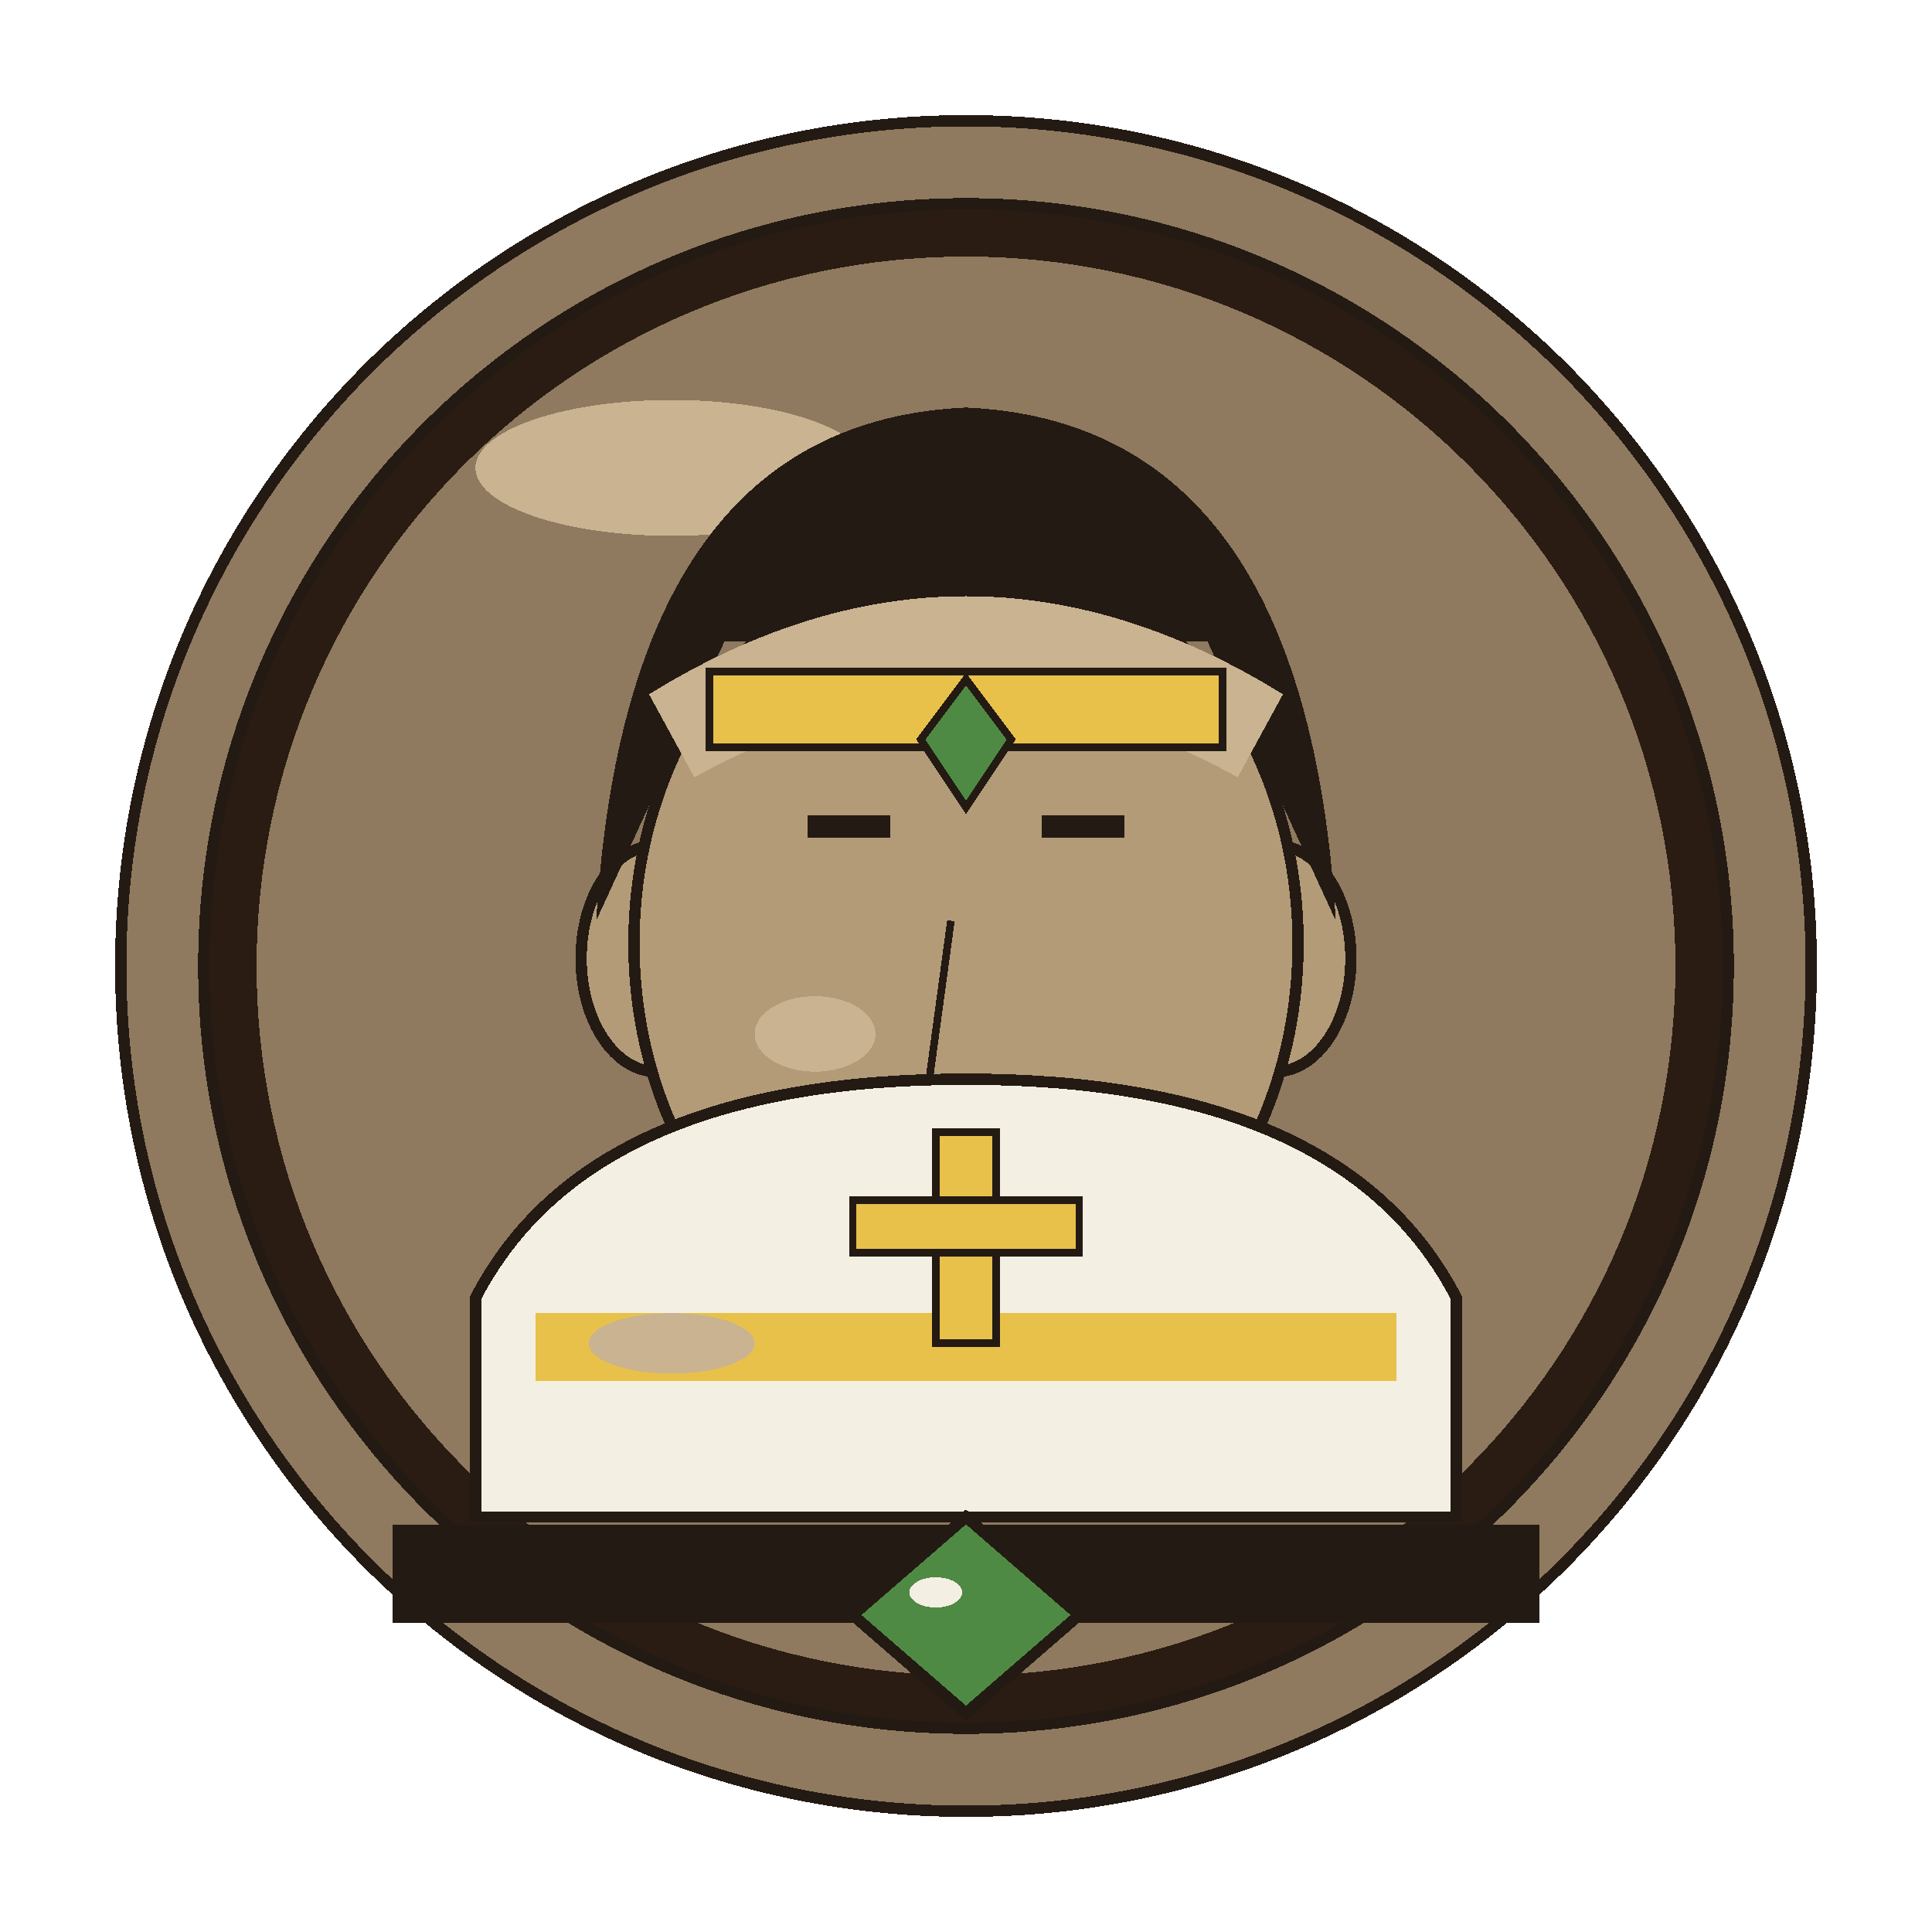
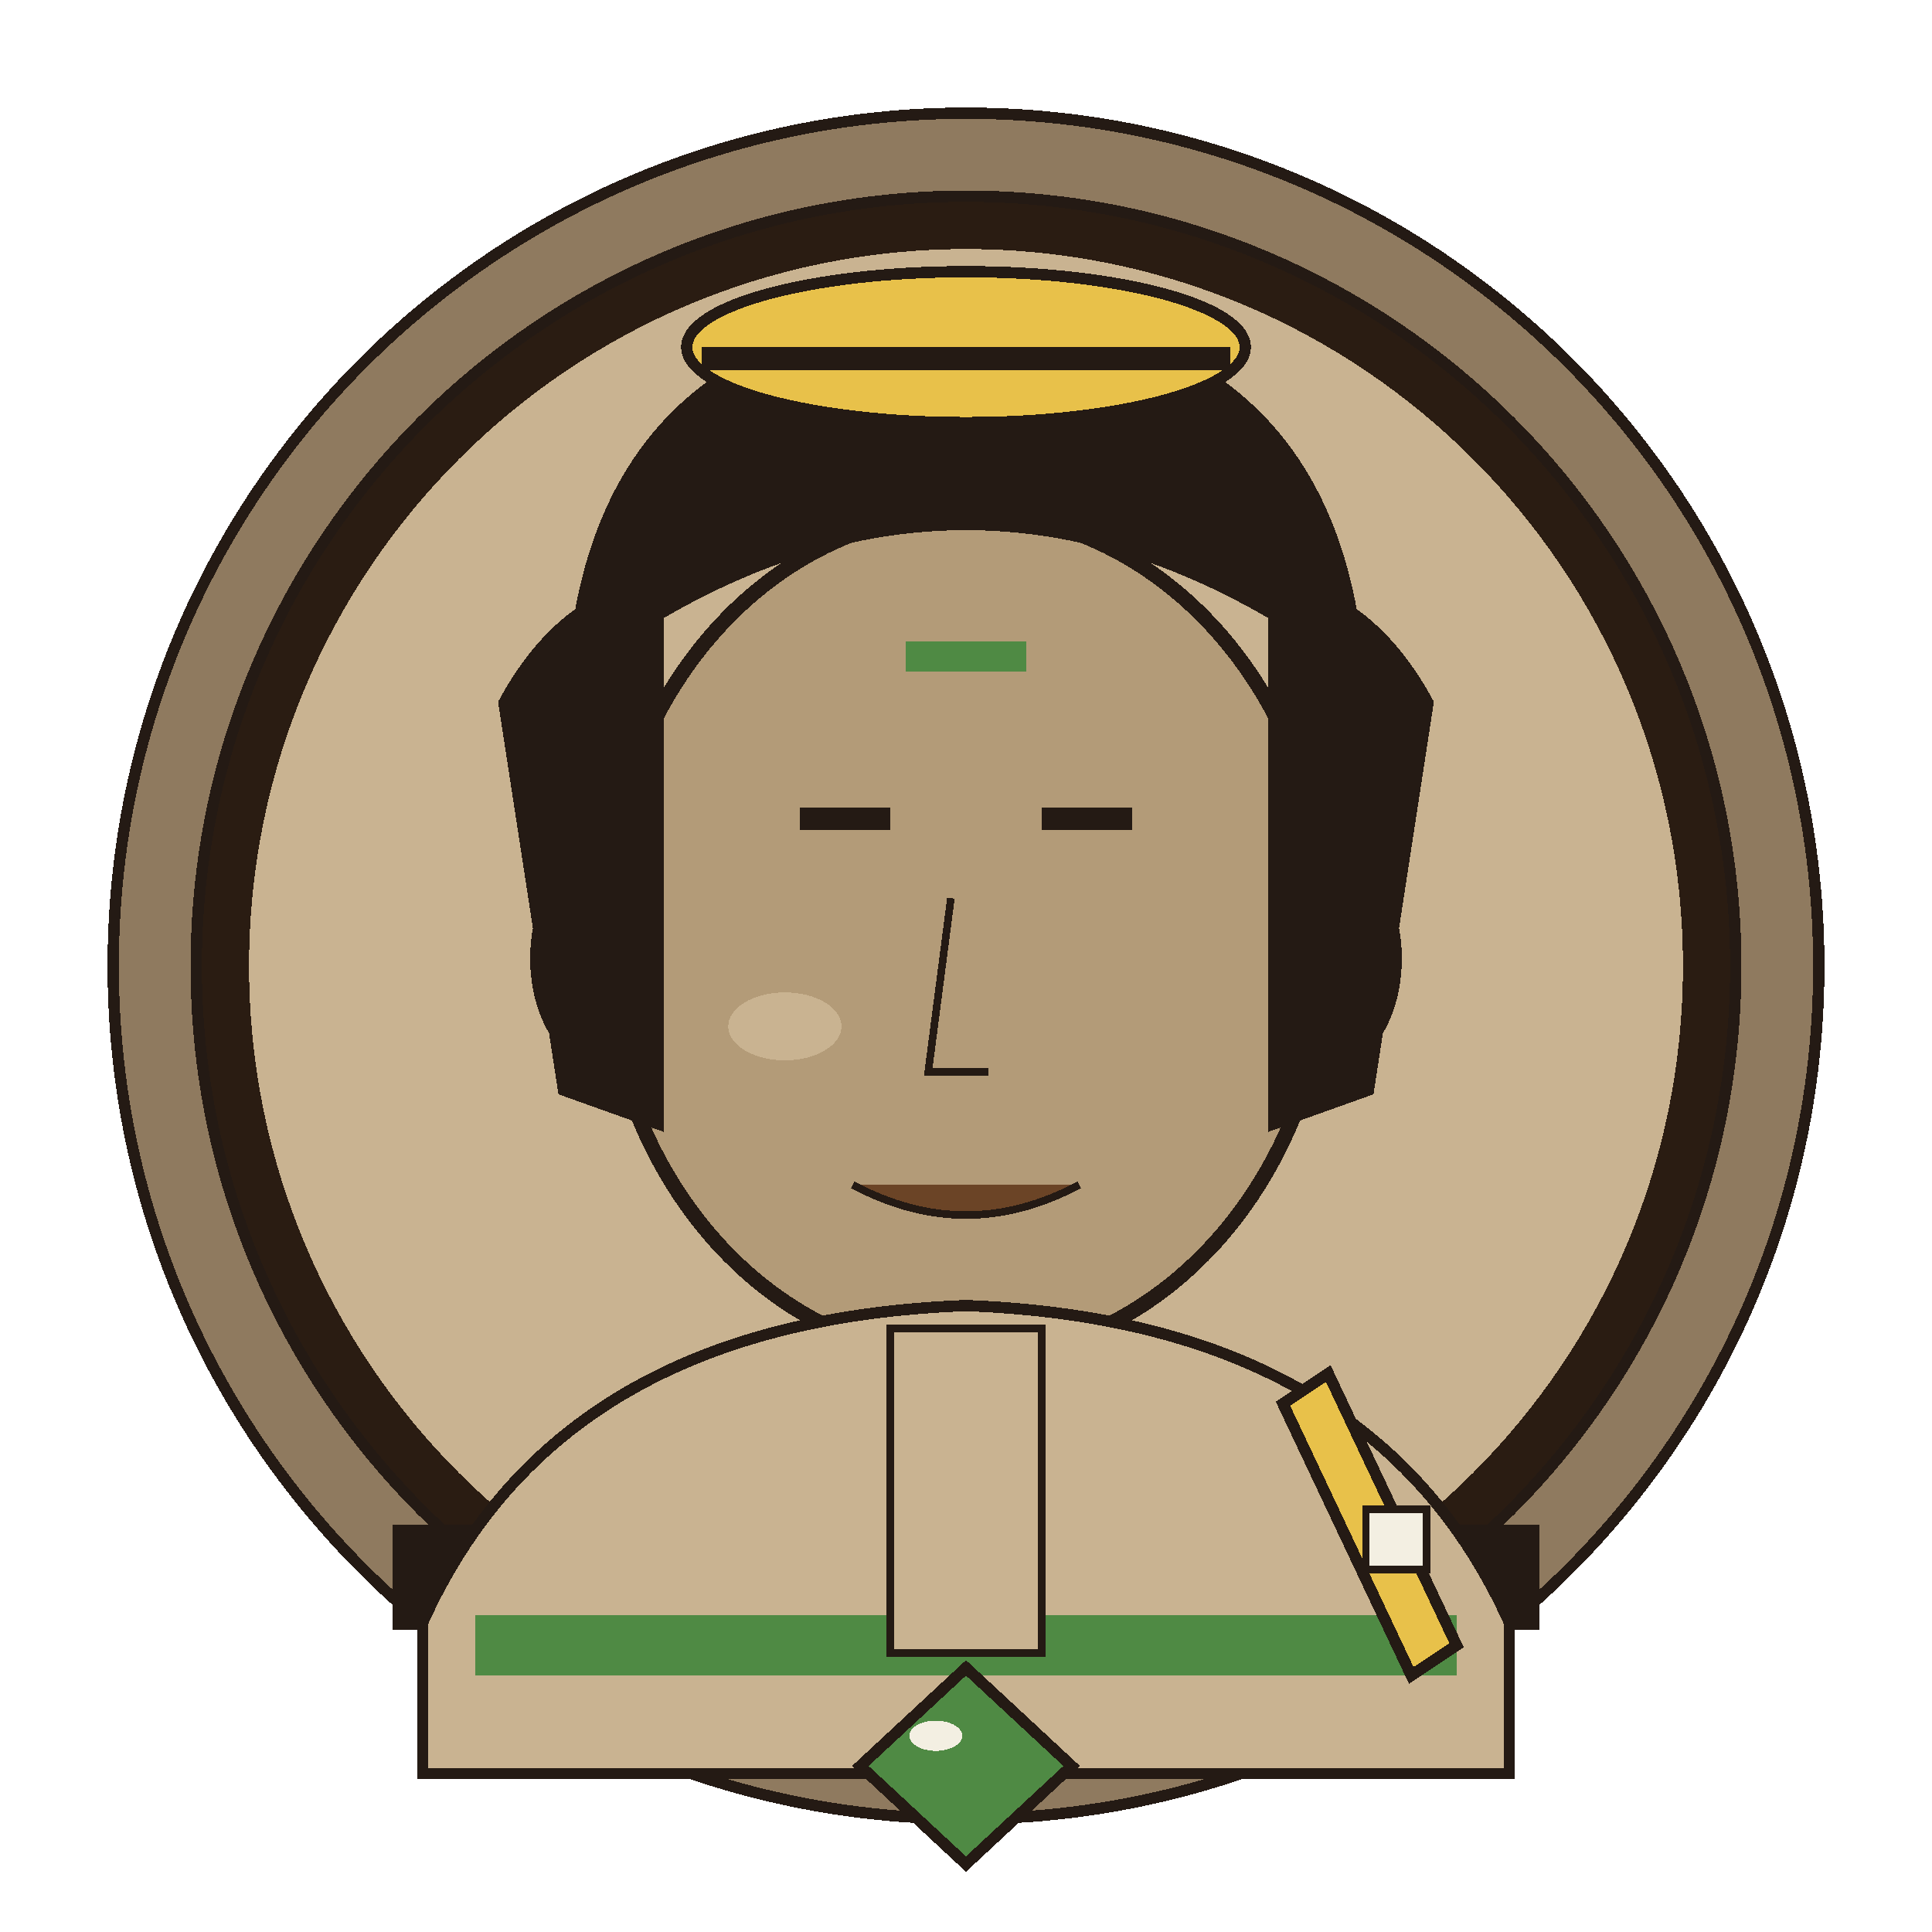
<svg xmlns="http://www.w3.org/2000/svg" viewBox="0 0 512 512" shape-rendering="crispEdges">
  <g id="medallion">
-     <ellipse cx="256" cy="256" rx="224" ry="224" fill="#8f7a5f" stroke="#241a14" stroke-width="3" />
-     <ellipse cx="256" cy="256" rx="202" ry="202" fill="#2a1c12" stroke="#241a14" stroke-width="3" />
-     <circle cx="256" cy="256" r="188" fill="#8f7a5f" stroke="none" />
-     <ellipse cx="178" cy="124" rx="52" ry="18" fill="#c9b391" stroke="none" />
-     <path d="M104 404 H408 V430 H104Z" fill="#241a14" stroke="none" />
+     <ellipse cx="256" cy="256" rx="226" ry="226" fill="#8f7a5f" stroke="#241a14" stroke-width="3" />
+     <ellipse cx="256" cy="256" rx="204" ry="204" fill="#2a1c12" stroke="#241a14" stroke-width="3" />
+     <ellipse cx="256" cy="256" rx="190" ry="190" fill="#c9b391" stroke="none" stroke-width="0" />
+     <ellipse cx="176" cy="120" rx="48" ry="16" fill="#c9b391" stroke="none" />
+     <path d="M104 404 H408 V432 H104Z" fill="#241a14" stroke="none" />
  </g>
  <g id="face">
-     <ellipse cx="174" cy="254" rx="20" ry="30" fill="#b39b78" stroke="#241a14" stroke-width="3" />
-     <ellipse cx="338" cy="254" rx="20" ry="30" fill="#b39b78" stroke="#241a14" stroke-width="3" />
-     <ellipse cx="256" cy="250" rx="88" ry="104" fill="#b39b78" stroke="#241a14" stroke-width="3" />
-     <path d="M214 216 H236 V222 H214Z" fill="#241a14" stroke="none" />
-     <path d="M276 216 H298 V222 H276Z" fill="#241a14" stroke="none" />
-     <path d="M252 244 L246 288 H262" fill="#b39b78" stroke="#241a14" stroke-width="2" stroke-linejoin="miter" />
-     <path d="M228 316 Q256 332 284 316" fill="#6b4426" stroke="#241a14" stroke-width="2" stroke-linejoin="miter" />
-     <ellipse cx="216" cy="274" rx="16" ry="10" fill="#c9b391" stroke="none" />
+     <ellipse cx="160" cy="254" rx="18" ry="28" fill="#b39b78" stroke="#241a14" stroke-width="3" />
+     <ellipse cx="352" cy="254" rx="18" ry="28" fill="#b39b78" stroke="#241a14" stroke-width="3" />
+     <ellipse id="faceOval" cx="256" cy="248" rx="96" ry="112" fill="#b39b78" stroke="#241a14" stroke-width="4" />
+     <path d="M212 214 H236 V220 H212Z" fill="#241a14" stroke="none" />
+     <path d="M276 214 H300 V220 H276Z" fill="#241a14" stroke="none" />
+     <path d="M252 238 L246 284 H262" fill="#b39b78" stroke="#241a14" stroke-width="2" stroke-linejoin="miter" />
+     <path d="M226 314 Q256 330 286 314" fill="#6b4426" stroke="#241a14" stroke-width="2" stroke-linejoin="miter" />
+     <ellipse cx="208" cy="272" rx="15" ry="9" fill="#c9b391" stroke="none" />
  </g>
  <g id="hair">
-     <path d="M158 244 Q166 112 256 108 Q346 112 354 244 L320 170 H192Z" fill="#241a14" stroke="none" />
-     <path d="M172 184 Q256 132 340 184 L328 206 Q256 166 184 206Z" fill="#c9b391" stroke="none" />
+     <path d="M152 176 Q160 86 256 82 Q352 86 360 176 L336 162 Q256 116 176 162Z" fill="#241a14" stroke="#241a14" stroke-width="3" stroke-linejoin="miter" />
+     <ellipse cx="256" cy="92" rx="74" ry="20" fill="#e8c14a" stroke="#241a14" stroke-width="3" />
+     <path d="M186 92 H326 V98 H186Z" fill="#241a14" stroke="none" />
+     <path d="M132 186 Q148 156 176 152 L176 300 L148 290Z" fill="#241a14" stroke="none" />
+     <path d="M380 186 Q364 156 336 152 L336 300 L364 290Z" fill="#241a14" stroke="none" />
+     <path d="M240 170 H272 V178 H240Z" fill="#4f8a44" stroke="none" />
  </g>
  <g id="gear">
-     <path d="M126 344 Q156 286 256 286 Q356 286 386 344 L386 402 H126Z" fill="#f3efe2" stroke="#241a14" stroke-width="3" stroke-linejoin="miter" />
-     <path d="M142 348 H370 V366 H142Z" fill="#e8c14a" stroke="none" />
-     <path d="M188 178 H324 V198 H188Z" fill="#e8c14a" stroke="#241a14" stroke-width="2" stroke-linejoin="miter" />
-     <path d="M256 180 L268 196 L256 214 L244 196Z" fill="#4f8a44" stroke="#241a14" stroke-width="2" />
-     <path d="M248 300 H264 V356 H248Z" fill="#e8c14a" stroke="#241a14" stroke-width="2" stroke-linejoin="miter" />
-     <path d="M226 318 H286 V332 H226Z" fill="#e8c14a" stroke="#241a14" stroke-width="2" stroke-linejoin="miter" />
-     <ellipse cx="178" cy="356" rx="22" ry="8" fill="#c9b391" stroke="none" />
+     <path d="M112 430 Q148 350 256 346 Q364 350 400 430 L400 470 H112Z" fill="#c9b391" stroke="#241a14" stroke-width="3" stroke-linejoin="miter" />
+     <path d="M126 428 H386 V444 H126Z" fill="#4f8a44" stroke="none" />
+     <path d="M236 352 H276 V438 H236Z" fill="#c9b391" stroke="#241a14" stroke-width="2" stroke-linejoin="miter" />
+     <path d="M340 372 L352 364 L386 436 L374 444Z" fill="#e8c14a" stroke="#241a14" stroke-width="3" stroke-linejoin="miter" />
+     <path d="M362 400 H378 V416 H362Z" fill="#f3efe2" stroke="#241a14" stroke-width="2" stroke-linejoin="miter" />
  </g>
  <g id="status">
-     <path d="M256 402 L286 428 L256 454 L226 428Z" fill="#4f8a44" stroke="#241a14" stroke-width="3" />
-     <ellipse cx="248" cy="422" rx="7" ry="4" fill="#f3efe2" stroke="none" />
+     <path d="M256 442 L284 468 L256 494 L228 468Z" fill="#4f8a44" stroke="#241a14" stroke-width="3" />
+     <ellipse cx="248" cy="460" rx="7" ry="4" fill="#f3efe2" stroke="none" />
  </g>
</svg>
